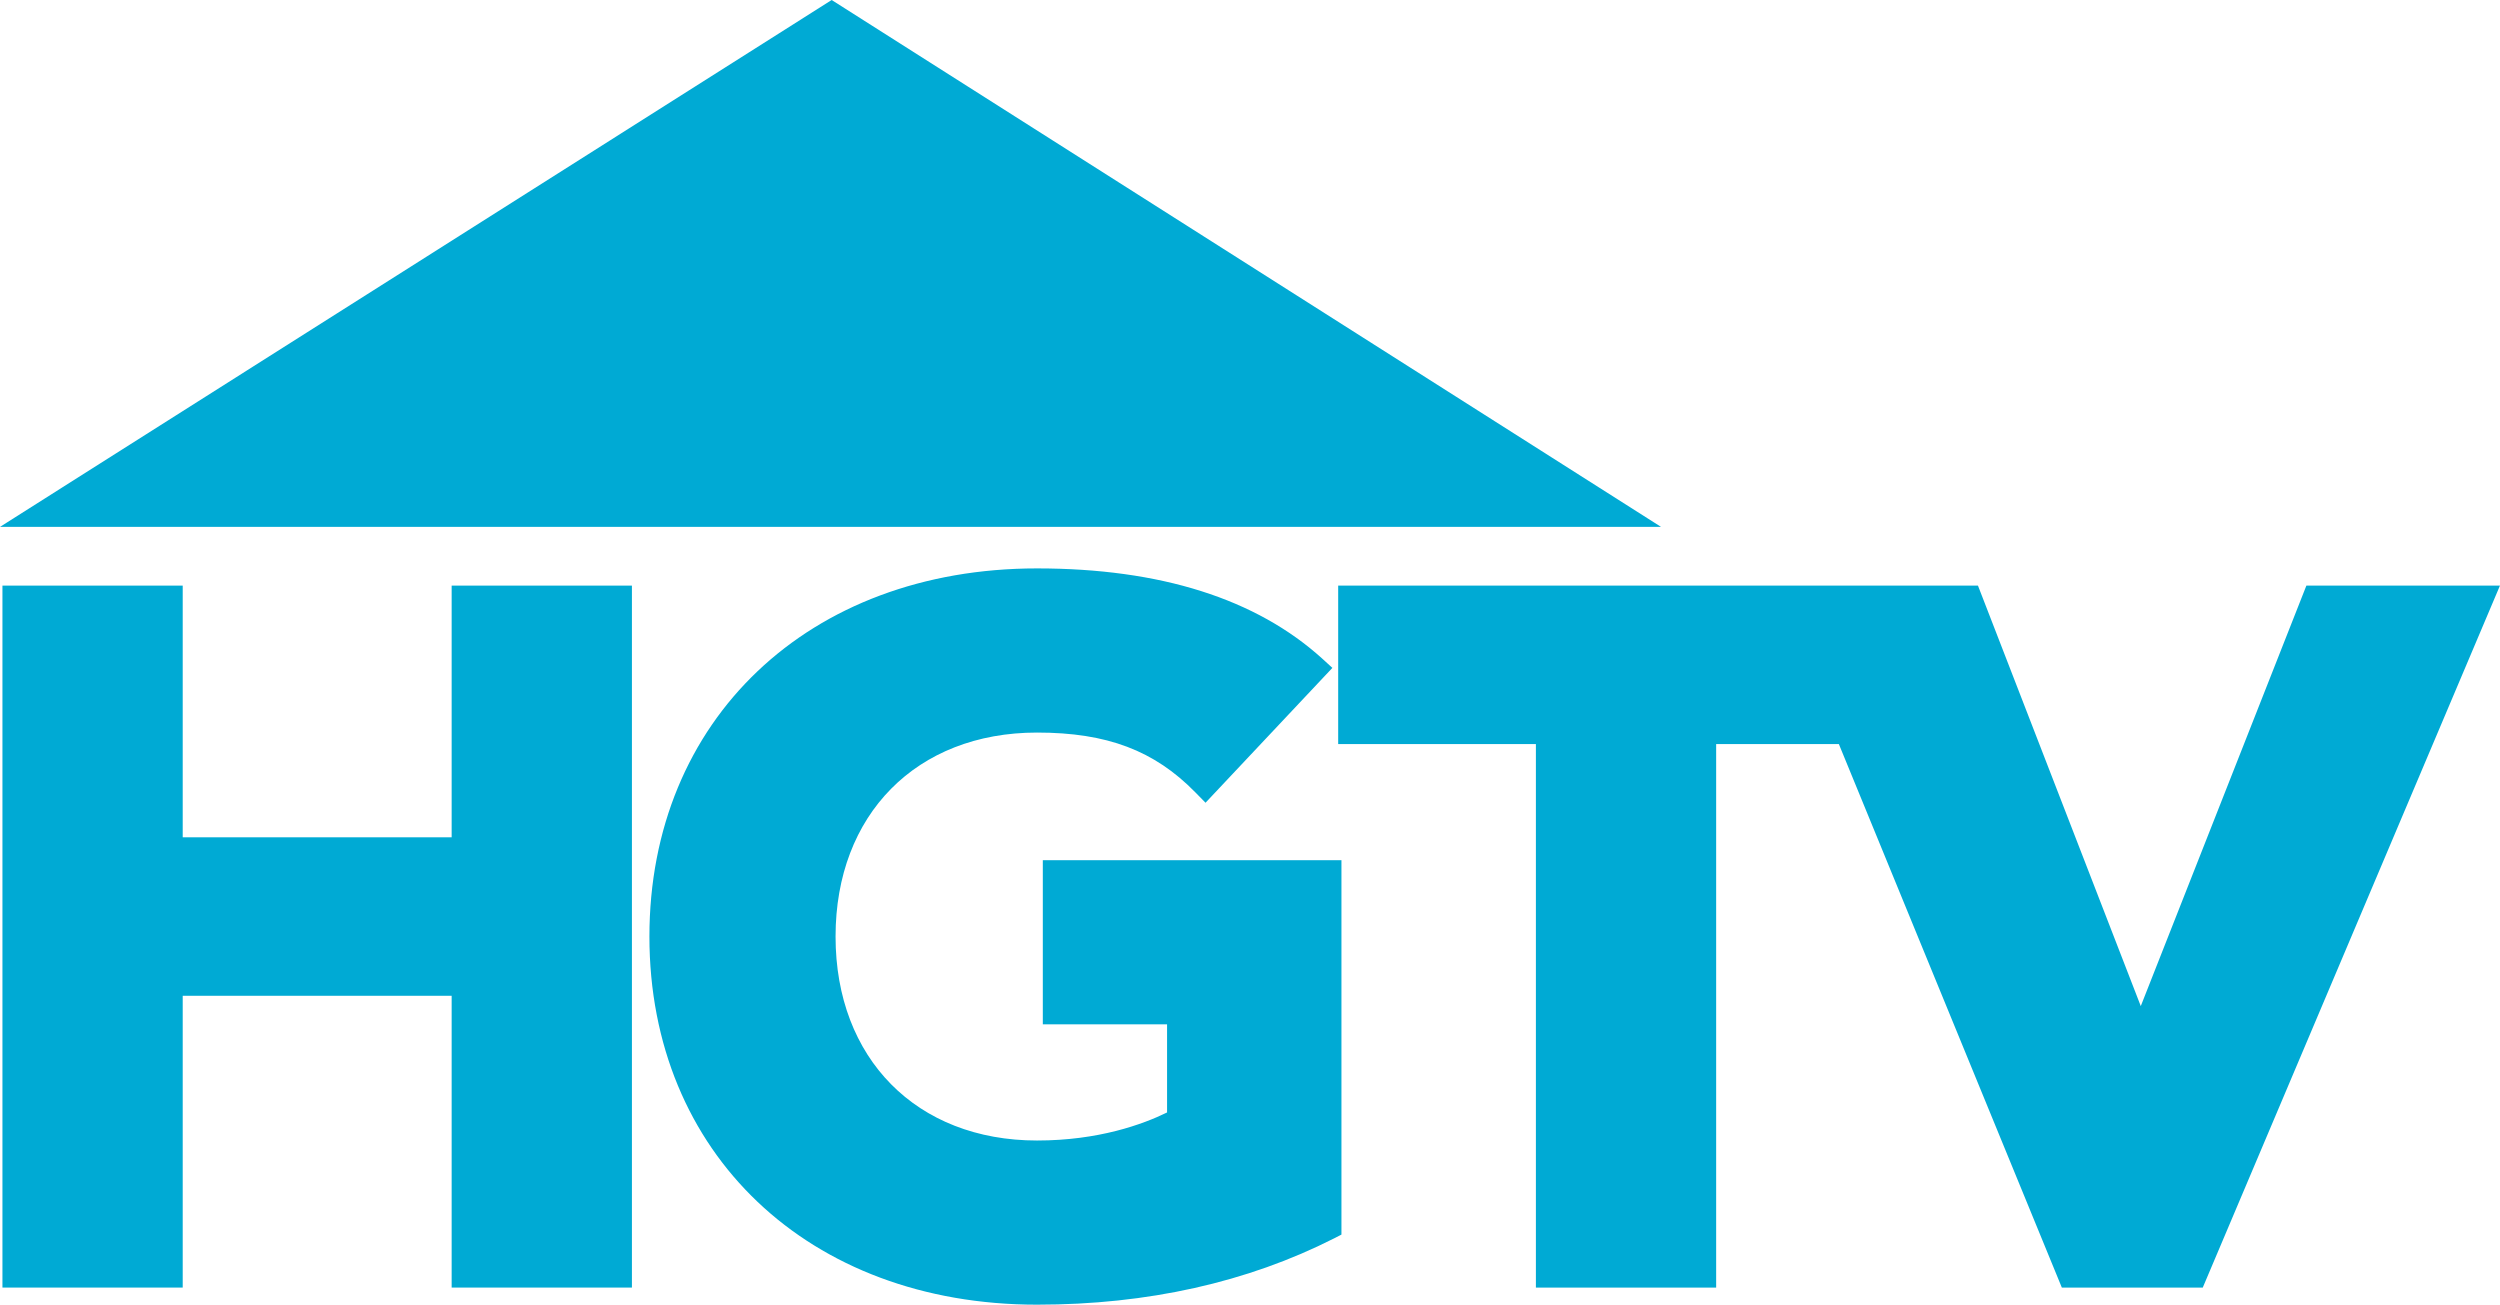
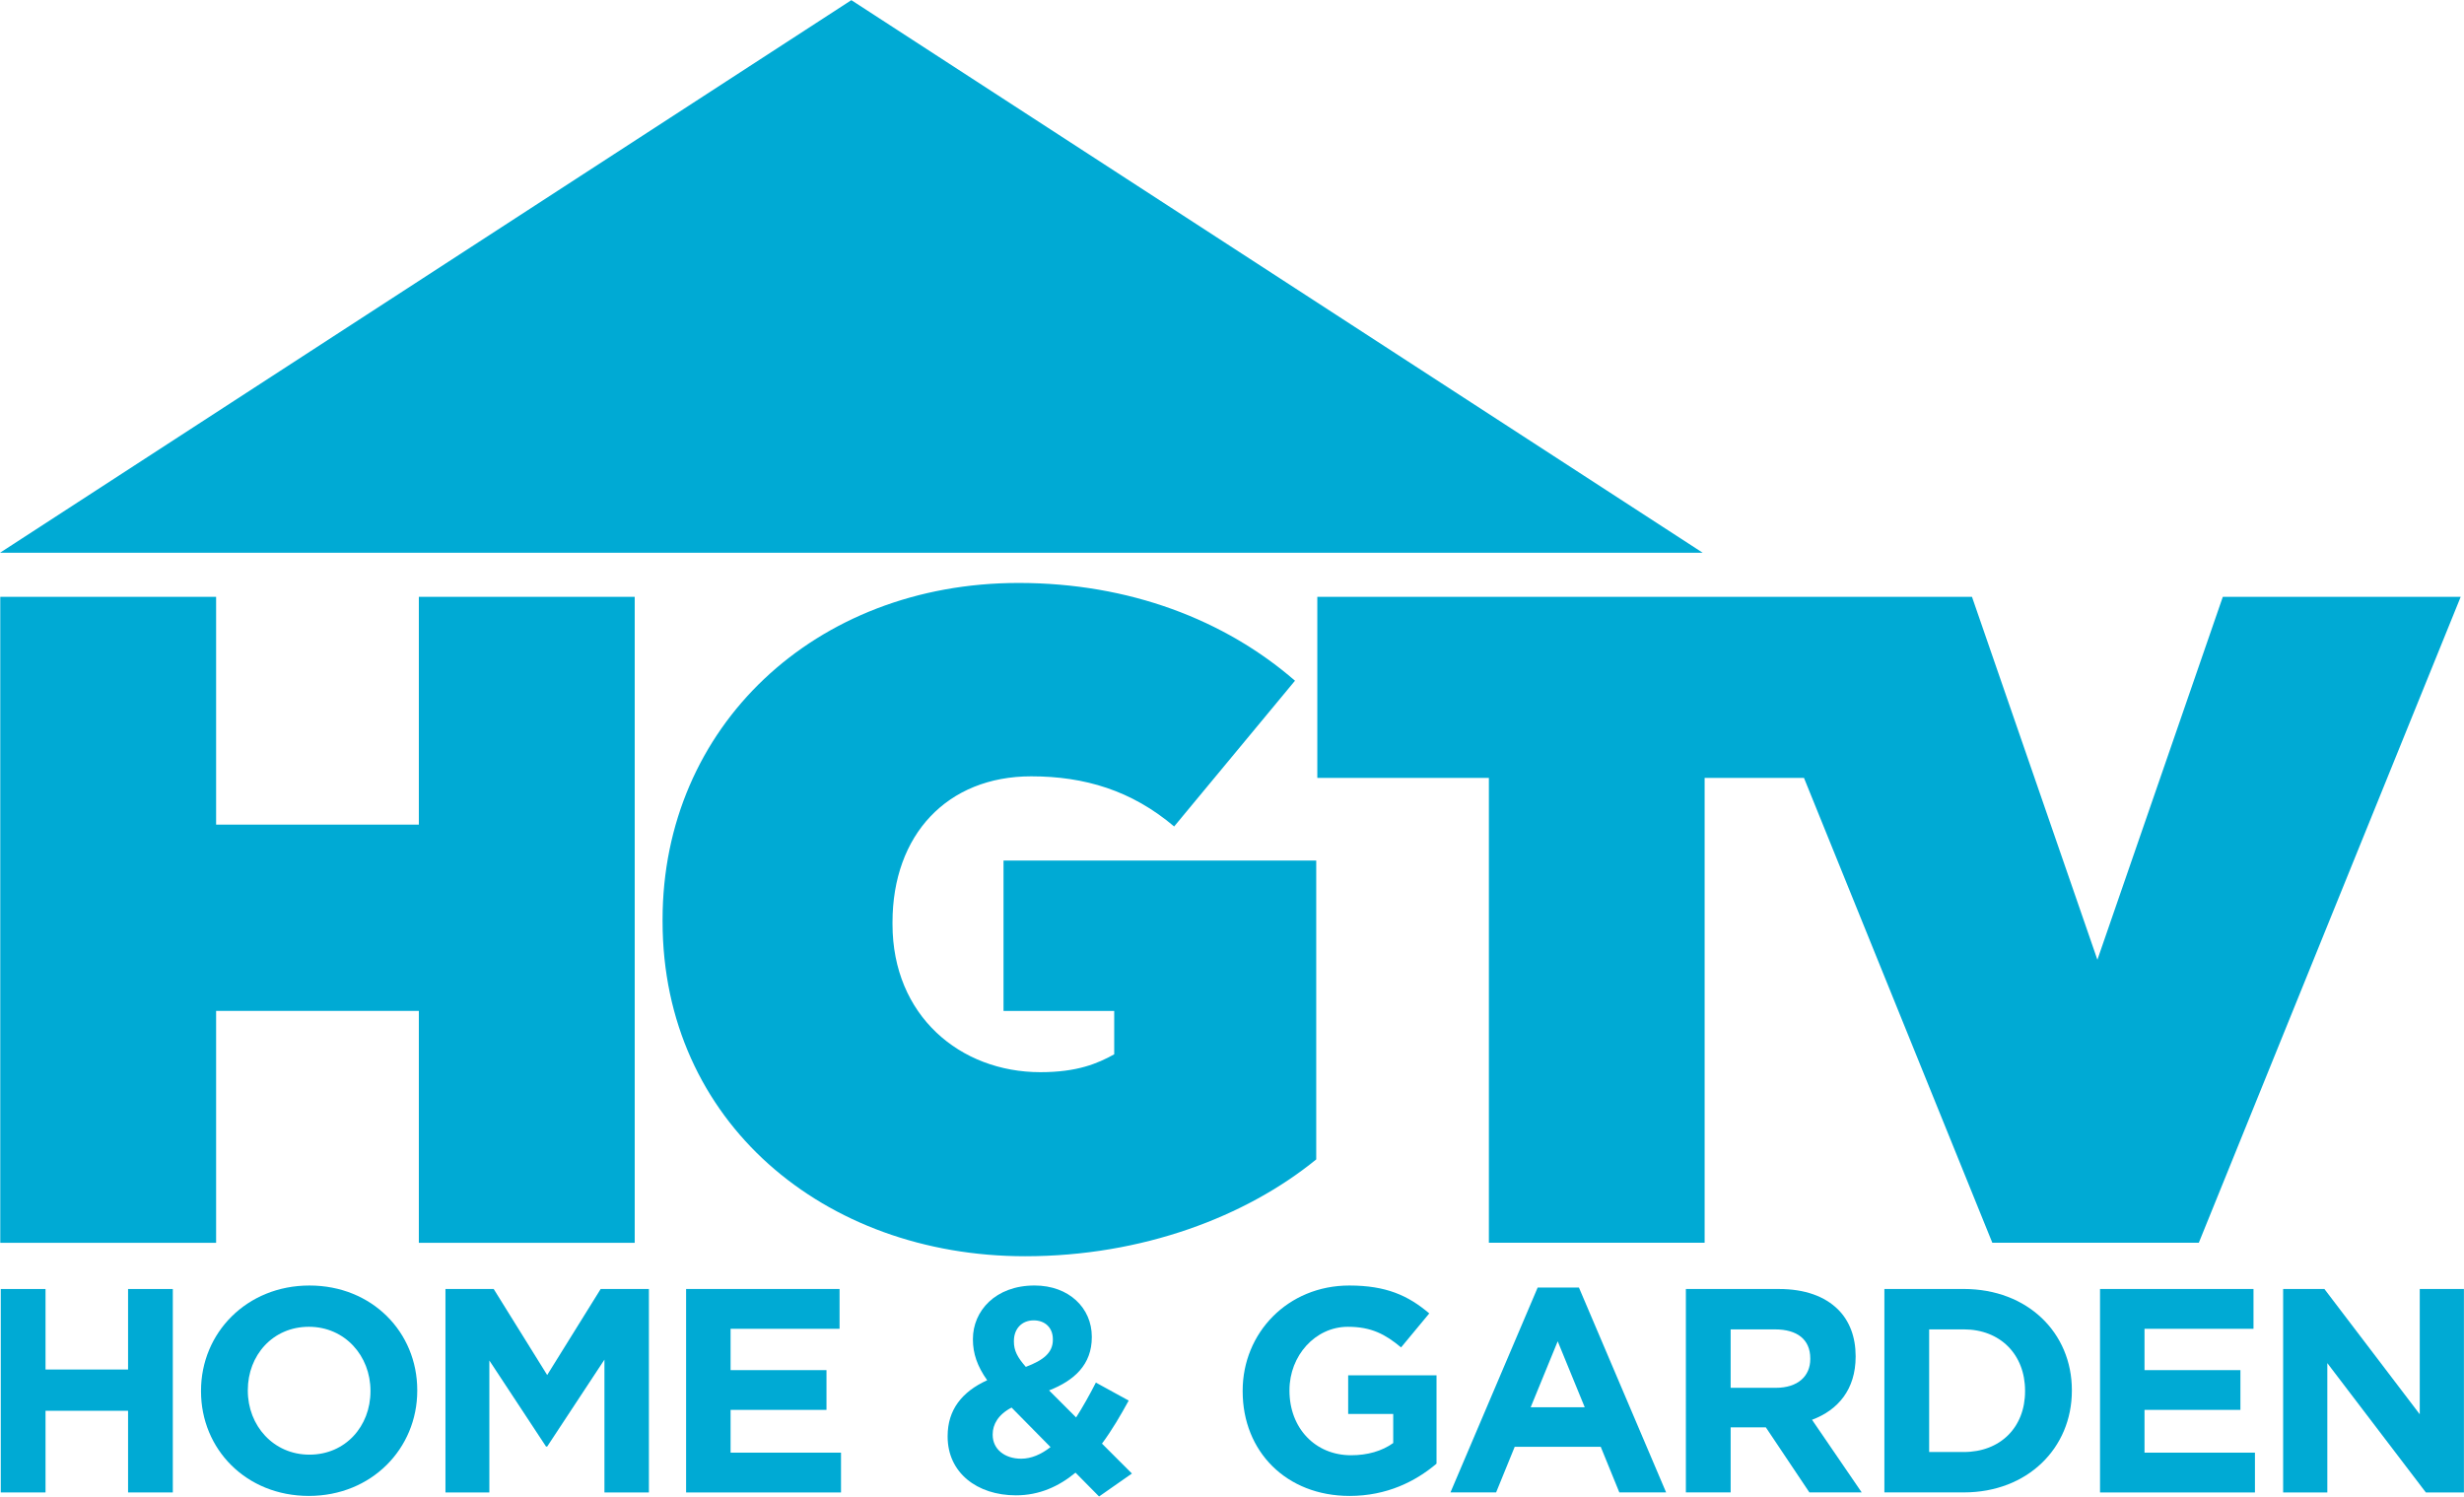
- <svg xmlns="http://www.w3.org/2000/svg" version="1.1" viewBox="0 0 286.47 149.5">
-   <g transform="translate(-255.74 -471.32)" fill="#00aad4">
-     <path d="m351.04 471.32-95.303 60.376h190.34l-95.038-60.376z" />
-     <path d="m328.15 618.86h-20.656v-33.436h-30.818v33.436h-20.656v-80.436h20.656v28.841h30.818v-28.841h20.656v80.436z" />
-     <path d="m374.57 620.82c-26.156 0-44.415-17.342-44.415-42.184s18.259-42.184 44.415-42.184c14.117 0 25.118 3.479 32.696 10.35l1.149 1.049-14.536 15.453-1.171-1.193c-4.694-4.794-10.118-6.848-18.137-6.848-13.807 0-23.086 9.389-23.086 23.373 0 13.973 9.278 23.373 23.086 23.373 7.047 0 12.128-1.856 14.901-3.214v-10.096h-14.238v-18.811h34.22v42.902l-0.839 0.431c-9.93 5.037-21.385 7.599-34.043 7.599" />
-     <path d="m508.15 618.86h-16.149l-25.549-62.276h-14.061v62.276h-20.656v-62.276h-22.655v-18.159h73.311l18.656 48.182 18.977-48.182h22.18l-34.054 80.436z" />
+ <svg xmlns="http://www.w3.org/2000/svg" width="800" height="485.87" version="1.1" viewBox="0 0 800 485.87" xml:space="preserve">
+   <g transform="matrix(1.3333 0 0 -1.3333 -170.95 1453.4)">
+     <g fill="#00aad4">
+       <path d="m542.85 955.46-207.32 134.58-207.32-134.58z" />
+       <path d="m128.28 944.73h52.562v-55.475h49.368v55.475h52.567v-157.32h-52.567v56.48h-49.368v-56.48h-52.562z" />
+       <path d="m289.56 865.67v0.451c0 46.941 37.054 81.989 86.699 81.989 26.95 0 50.234-8.99 67.303-23.81l-29.426-35.494c-10.332 8.752-21.784 12.209-34.81 12.209-20.436 0-33.775-14.23-33.775-35.563v-0.451c0-22.249 16.444-36.034 36.019-36.034 8.985 0 13.923 2.11 17.97 4.349v10.56h-26.955v36.628h76.149v-72.781c-17.073-13.928-42.374-23.582-70.899-23.582-48.971 0-88.274 32.785-88.274 81.528" />
+       <path d="m669.5 944.73-30.541-88.383-30.541 88.383h-159.42v-44.097h41.779v-113.2h52.538v113.2h24.191l45.861-113.2h50.289l63.771 157.3z" />
+       <path d="m128.4 776.16h10.902v-19.604h20.1v19.604h10.897v-49.541h-10.897v19.887h-20.1v-19.887h-10.902z" />
+       <path d="m218.43 751.25v0.144c0 8.49-6.226 15.568-15.003 15.568s-14.864-6.934-14.864-15.429v-0.139c0-8.495 6.231-15.573 15.003-15.573 8.777 0 14.864 6.934 14.864 15.429m-41.264 0v0.144c0 14.082 11.115 25.617 26.4 25.617s26.256-11.392 26.256-25.479v-0.139c0-14.087-11.11-25.622-26.395-25.622-15.29 0-26.261 11.392-26.261 25.479" />
+       <path d="m236.69 776.16h11.749l13.022-20.947 13.022 20.947h11.749v-49.541h-10.827v32.344l-13.943-21.165h-0.282l-13.799 20.952v-32.131h-10.689z" />
+       <path d="m295.29 776.16h37.371v-9.698h-26.539v-10.05h23.354v-9.693h-23.354v-10.406h26.89v-9.693h-37.723z" />
+       <path d="m384.6 763.78v0.144c0 2.828-1.912 4.601-4.671 4.601-2.902 0-4.814-2.055-4.814-5.027v-0.144c0-2.194 0.847-3.819 2.902-6.157 4.314 1.63 6.583 3.467 6.583 6.583m-0.565-26.118-9.485 9.624c-3.259-1.694-4.601-4.101-4.601-6.508v-0.144c0-3.467 2.902-5.8 6.934-5.8 2.477 0 4.884 1.06 7.152 2.828m6.082-6.226c-4.032-3.329-8.777-5.523-14.508-5.523-9.48 0-16.633 5.523-16.633 14.3v0.139c0 6.3 3.398 10.758 9.629 13.591-2.407 3.398-3.472 6.508-3.472 9.906v0.144c0 6.796 5.448 13.022 15.008 13.022 8.42 0 13.943-5.518 13.943-12.457v-0.144c0-6.652-4.25-10.54-10.406-12.947l6.583-6.583c1.63 2.546 3.254 5.448 4.814 8.49l7.994-4.383c-1.907-3.472-4.032-7.152-6.508-10.481l7.291-7.286-7.999-5.592z" />
+       <path d="m430.82 751.25v0.144c0 14.082 10.971 25.617 25.974 25.617 8.916 0 14.3-2.407 19.466-6.791l-6.865-8.282c-3.824 3.185-7.222 5.022-12.952 5.022-7.93 0-14.225-7.009-14.225-15.429v-0.139c0-9.059 6.226-15.716 15.003-15.716 3.962 0 7.504 0.996 10.263 2.977v7.073h-10.971v9.416h21.516v-21.516c-5.097-4.319-12.105-7.856-21.165-7.856-15.424 0-26.043 10.827-26.043 25.479" />
+       <path d="m514.12 747.36-6.583 16.068-6.583-16.068zm-11.461 29.159h10.045l21.234-49.898h-11.392l-4.532 11.115h-20.947l-4.532-11.115h-11.115z" />
+       <path d="m560.69 752.1c5.31 0 8.351 2.833 8.351 7.009v0.139c0 4.676-3.254 7.078-8.564 7.078h-10.827v-14.225zm-21.942 24.062h22.651c6.3 0 11.179-1.768 14.438-5.022 2.759-2.759 4.25-6.657 4.25-11.323v-0.144c0-7.994-4.324-13.022-10.619-15.36l12.1-17.692h-12.739l-10.614 15.855h-8.564v-15.855h-10.902z" />
+       <path d="m597.99 766.33v-29.867h8.42c8.921 0 14.934 6.018 14.934 14.795v0.139c0 8.777-6.013 14.934-14.934 14.934zm-10.902 9.837h19.322c15.573 0 26.331-10.684 26.331-24.627v-0.144c0-13.943-10.758-24.77-26.331-24.77h-19.322z" />
+       <path d="m639.6 776.16h37.371v-9.698h-26.539v-10.05h23.354v-9.693h-23.354v-10.406h26.89v-9.693h-37.723z" />
+       <path d="m684.19 776.16h10.05l23.215-30.506v30.506h10.758v-49.541h-9.272l-23.993 31.492v-31.492h-10.758z" />
+     </g>
  </g>
</svg>
